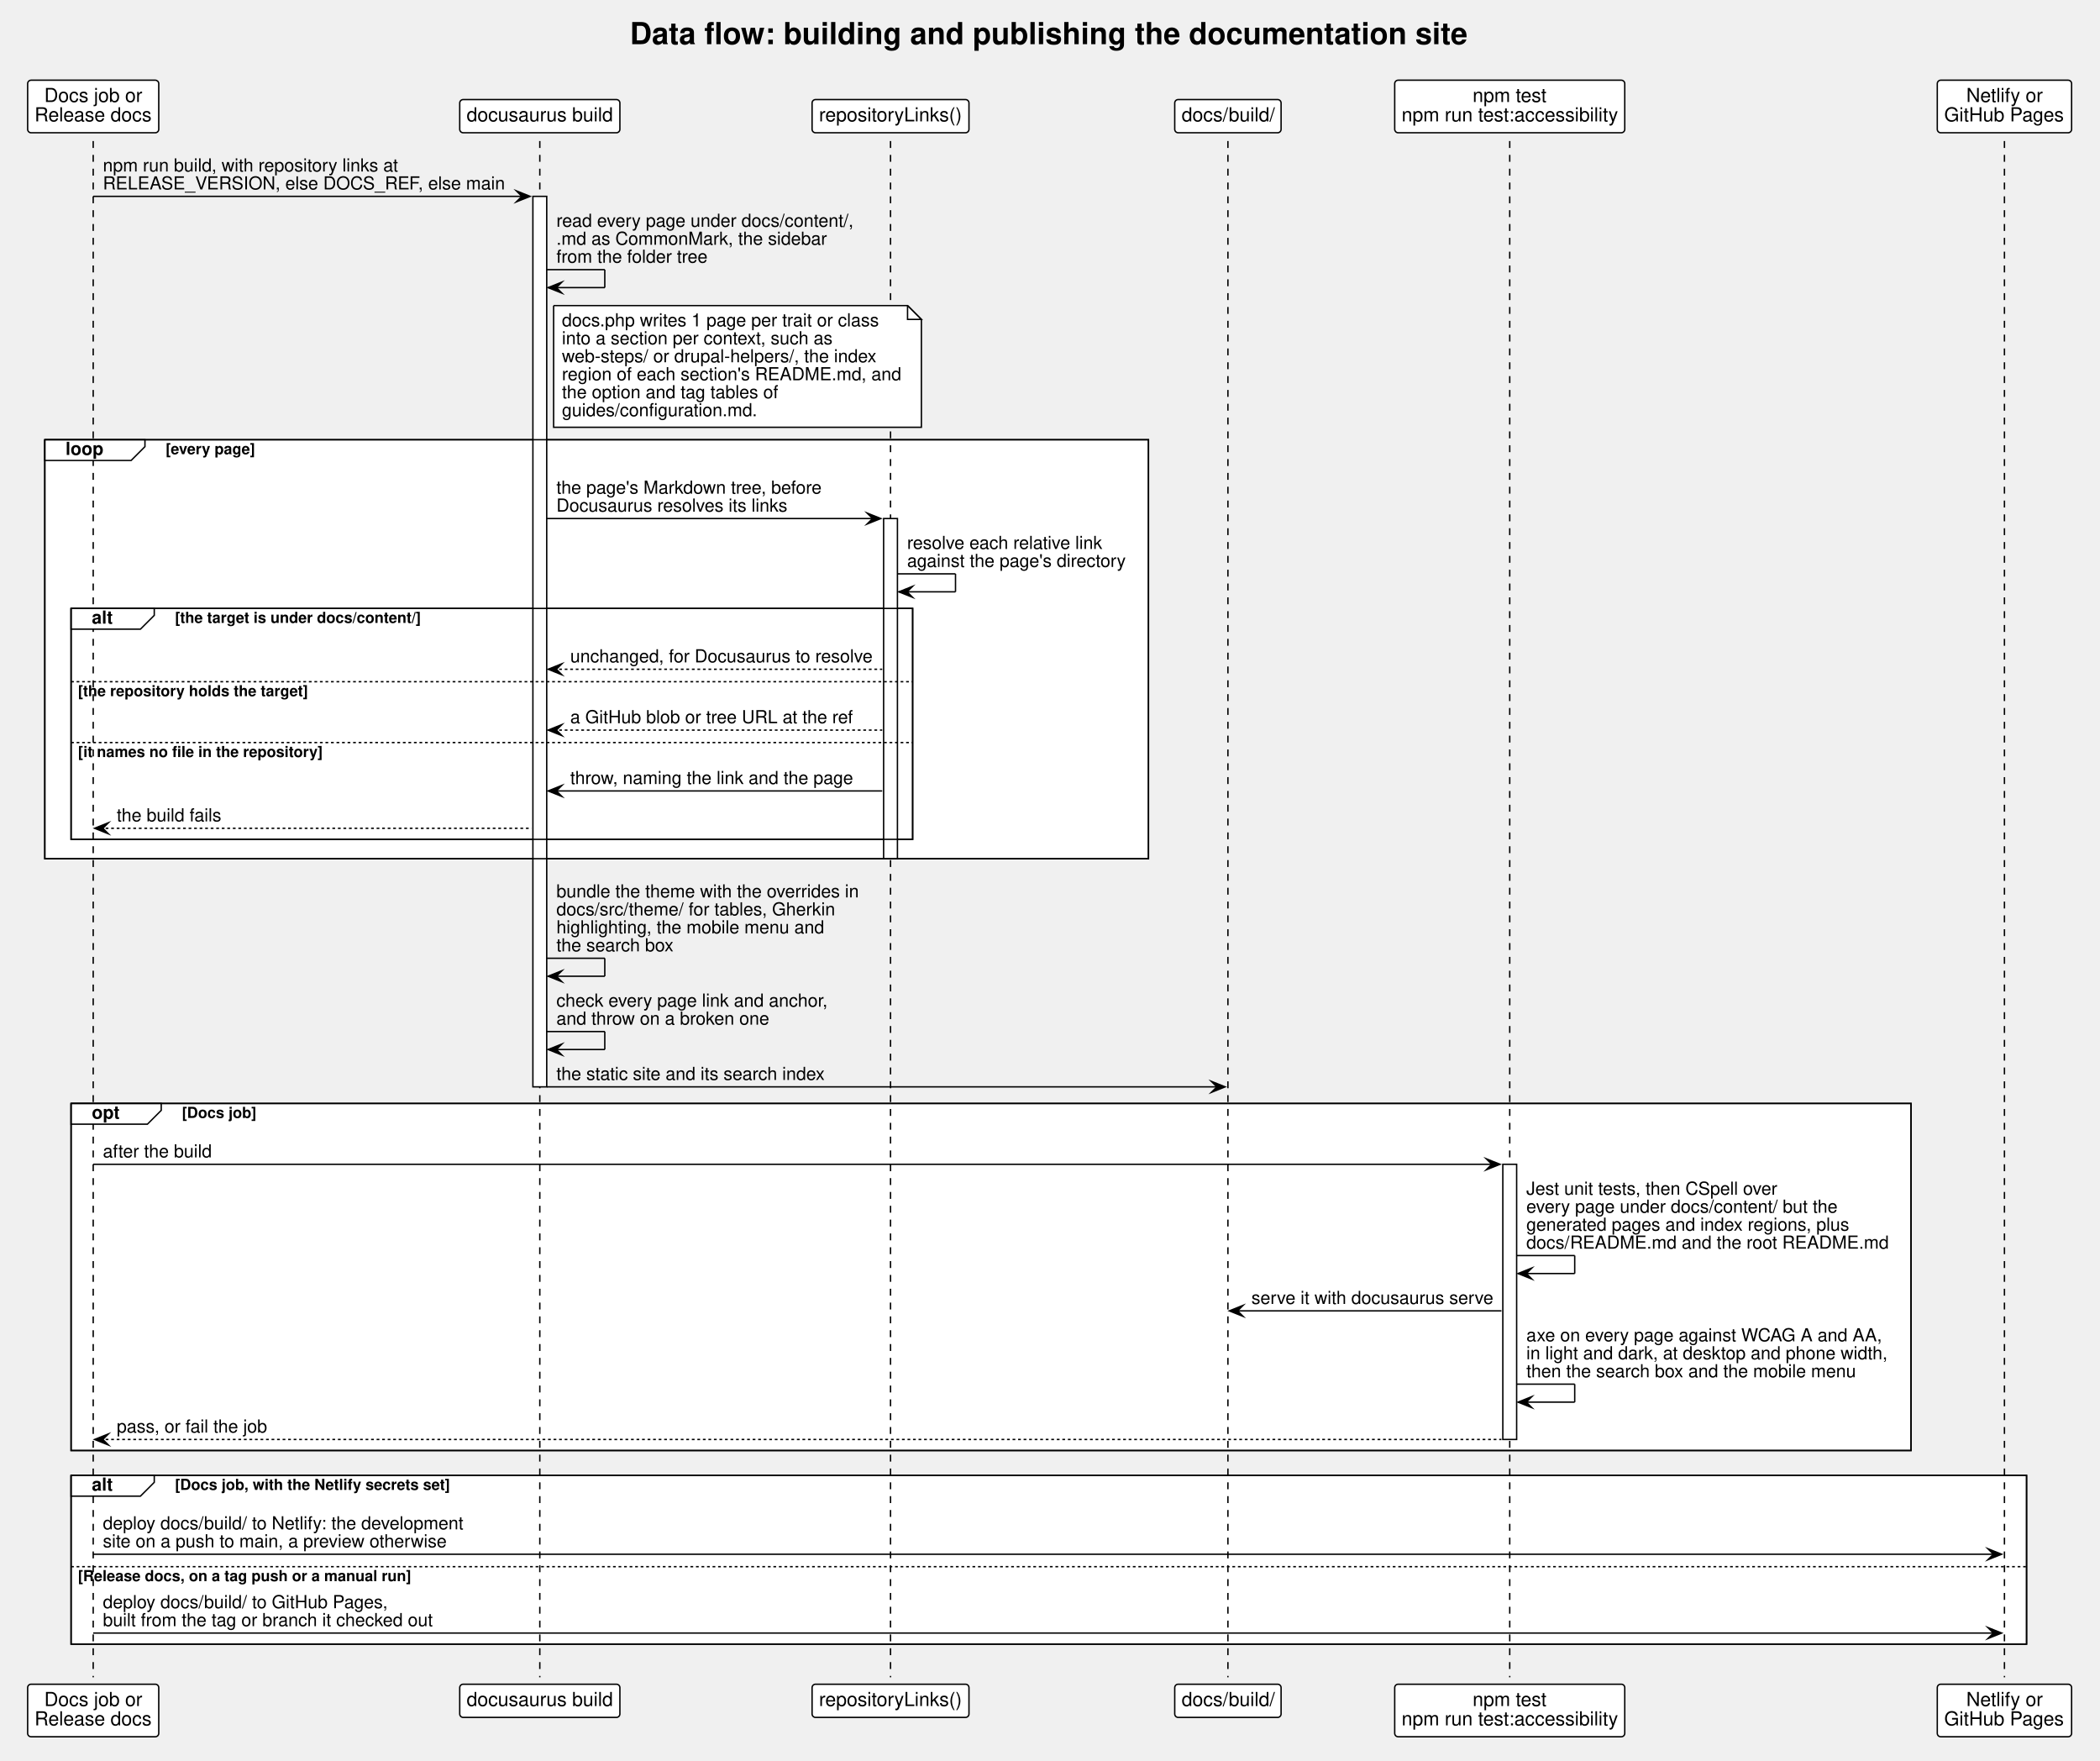
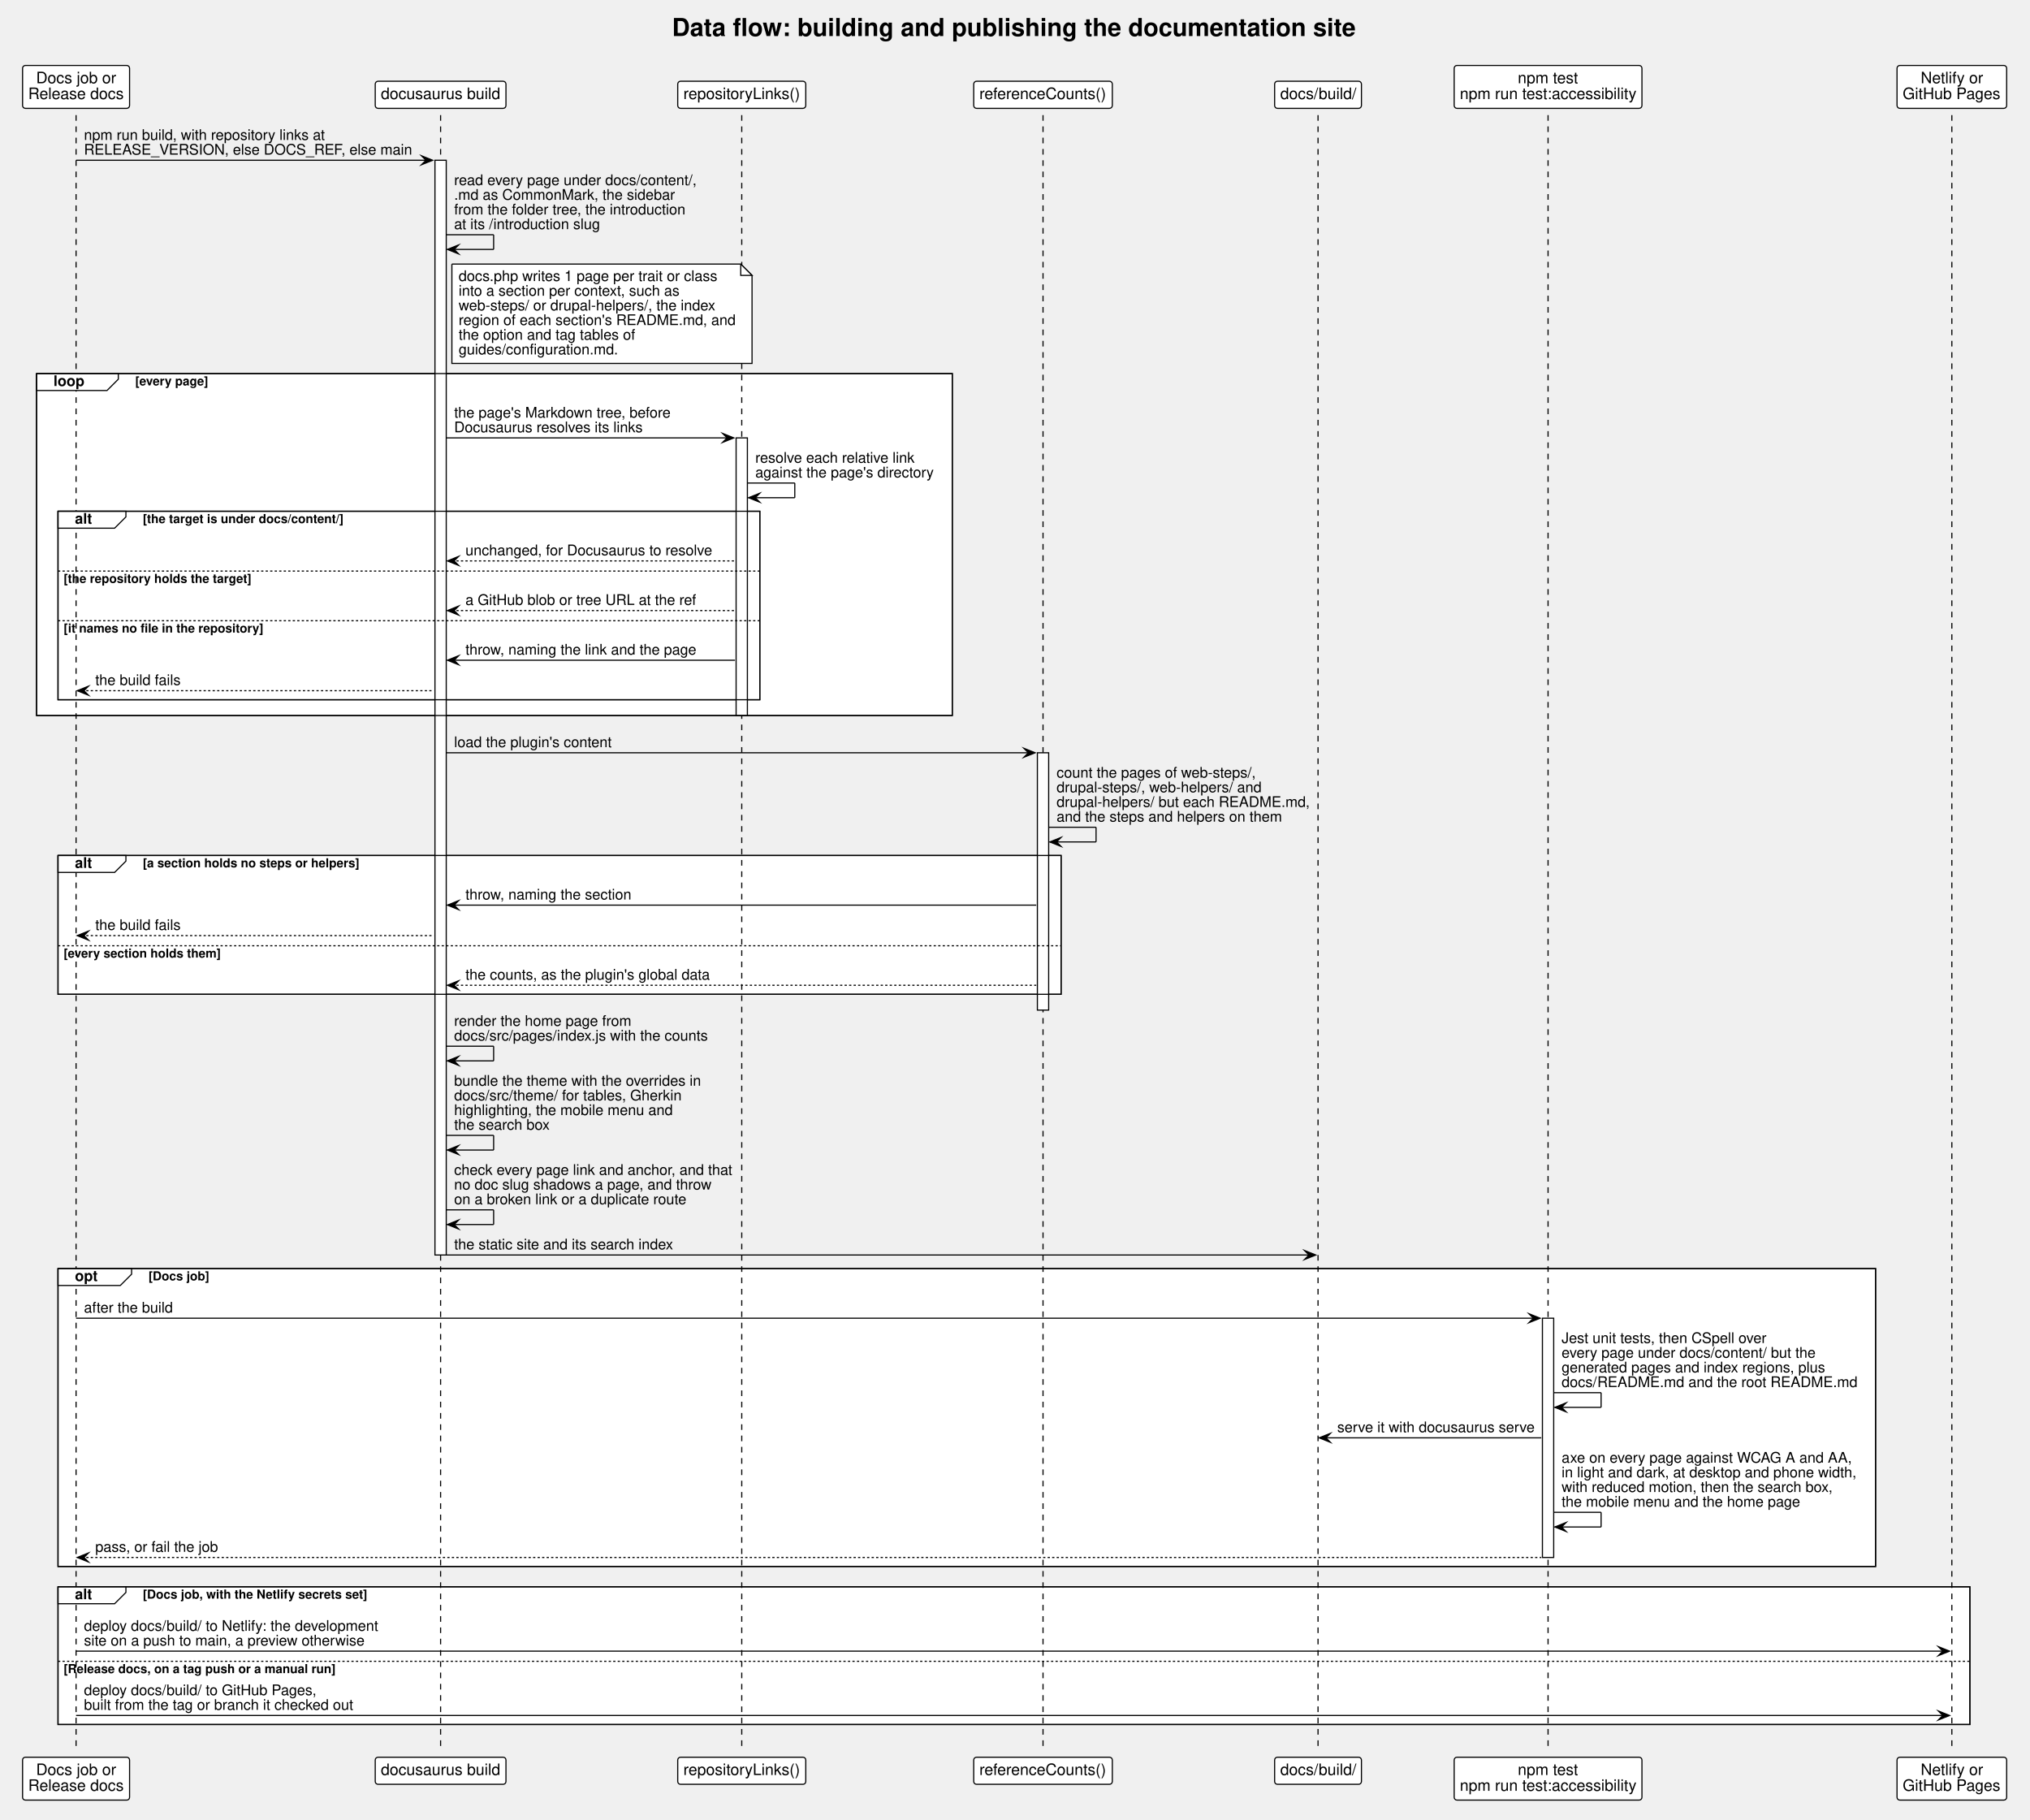
- <svg xmlns="http://www.w3.org/2000/svg" version="1.1" data-diagram-type="SEQUENCE" style="width:1519px;height:1273px;background:#FFFFFF;" width="1519px" height="1273px" viewBox="0 0 1519 1273" zoomAndPan="magnify" preserveAspectRatio="none" contentStyleType="text/css">
+ <svg xmlns="http://www.w3.org/2000/svg" version="1.1" data-diagram-type="SEQUENCE" style="width:1799px;height:1612px;background:#FFFFFF;" width="1799px" height="1612px" viewBox="0 0 1799 1612" zoomAndPan="magnify" preserveAspectRatio="none" contentStyleType="text/css">
  <defs />
  <g font-family="sans-serif" lengthAdjust="spacing">
    <g class="title" data-source-line="13">
-       <text x="455.629" y="31.94" fill="#000" font-size="22" textLength="606.203" font-weight="700" font-family="Helvetica">Data flow: building and publishing the documentation site</text>
-     </g>
-     <rect x="32.414" y="318" width="798.312" height="303" fill="#FFF" style="stroke:#FFF;stroke-width:1;" />
-     <rect x="32.414" y="318" width="798.312" height="303" fill="none" style="stroke:#000;stroke-width:1;" />
-     <rect x="51.414" y="440" width="608.735" height="167" fill="#FFF" style="stroke:#FFF;stroke-width:1;" />
-     <rect x="51.414" y="440" width="608.735" height="167" fill="none" style="stroke:#000;stroke-width:1;" />
-     <rect x="51.414" y="798" width="1330.89" height="251" fill="#FFF" style="stroke:#FFF;stroke-width:1;" />
-     <rect x="51.414" y="798" width="1330.89" height="251" fill="none" style="stroke:#000;stroke-width:1;" />
-     <rect x="51.414" y="1067" width="1414.469" height="122" fill="#FFF" style="stroke:#FFF;stroke-width:1;" />
-     <rect x="51.414" y="1067" width="1414.469" height="122" fill="none" style="stroke:#000;stroke-width:1;" />
-     <g>
-       <rect x="63.914" y="102" width="8" height="1111" fill="#000" fill-opacity="0" />
-       <line x1="67.414" y1="102" x2="67.414" y2="1213" style="stroke:#000;stroke-width:1;stroke-dasharray:5,5;" />
-     </g>
-     <g>
-       <rect x="386.962" y="102" width="8" height="1111" fill="#000" fill-opacity="0" />
-       <line x1="390.462" y1="102" x2="390.462" y2="1213" style="stroke:#000;stroke-width:1;stroke-dasharray:5,5;" />
-     </g>
-     <g>
-       <rect x="385.462" y="142" width="10" height="644" fill="#FFF" style="stroke:#000;stroke-width:1;" />
-     </g>
-     <g>
-       <rect x="640.648" y="102" width="8" height="1111" fill="#000" fill-opacity="0" />
-       <line x1="644.148" y1="102" x2="644.148" y2="1213" style="stroke:#000;stroke-width:1;stroke-dasharray:5,5;" />
-     </g>
-     <g>
-       <rect x="639.148" y="375" width="10" height="246" fill="#FFF" style="stroke:#000;stroke-width:1;" />
-     </g>
-     <g>
-       <rect x="884.691" y="102" width="8" height="1111" fill="#000" fill-opacity="0" />
-       <line x1="888.191" y1="102" x2="888.191" y2="1213" style="stroke:#000;stroke-width:1;stroke-dasharray:5,5;" />
-     </g>
-     <g>
-       <rect x="1088.543" y="102" width="8" height="1111" fill="#000" fill-opacity="0" />
-       <line x1="1092.043" y1="102" x2="1092.043" y2="1213" style="stroke:#000;stroke-width:1;stroke-dasharray:5,5;" />
-     </g>
-     <g>
-       <rect x="1087.043" y="842" width="10" height="199" fill="#FFF" style="stroke:#000;stroke-width:1;" />
-     </g>
-     <g>
-       <rect x="1446.382" y="102" width="8" height="1111" fill="#000" fill-opacity="0" />
-       <line x1="1449.882" y1="102" x2="1449.882" y2="1213" style="stroke:#000;stroke-width:1;stroke-dasharray:5,5;" />
+       <text x="595.558" y="31.94" fill="#000" font-size="22" textLength="606.203" font-weight="700" font-family="Helvetica">Data flow: building and publishing the documentation site</text>
+     </g>
+     <rect x="32.414" y="331" width="811.508" height="303" fill="#FFF" style="stroke:#FFF;stroke-width:1;" />
+     <rect x="32.414" y="331" width="811.508" height="303" fill="none" style="stroke:#000;stroke-width:1;" />
+     <rect x="51.414" y="453" width="621.931" height="167" fill="#FFF" style="stroke:#FFF;stroke-width:1;" />
+     <rect x="51.414" y="453" width="621.931" height="167" fill="none" style="stroke:#000;stroke-width:1;" />
+     <rect x="51.414" y="758" width="888.922" height="123" fill="#FFF" style="stroke:#FFF;stroke-width:1;" />
+     <rect x="51.414" y="758" width="888.922" height="123" fill="none" style="stroke:#000;stroke-width:1;" />
+     <rect x="51.414" y="1124" width="1610.748" height="264" fill="#FFF" style="stroke:#FFF;stroke-width:1;" />
+     <rect x="51.414" y="1124" width="1610.748" height="264" fill="none" style="stroke:#000;stroke-width:1;" />
+     <rect x="51.414" y="1406" width="1694.327" height="122" fill="#FFF" style="stroke:#FFF;stroke-width:1;" />
+     <rect x="51.414" y="1406" width="1694.327" height="122" fill="none" style="stroke:#000;stroke-width:1;" />
+     <g>
+       <rect x="63.914" y="102" width="8" height="1450" fill="#000" fill-opacity="0" />
+       <line x1="67.414" y1="102" x2="67.414" y2="1552" style="stroke:#000;stroke-width:1;stroke-dasharray:5,5;" />
+     </g>
+     <g>
+       <rect x="386.962" y="102" width="8" height="1450" fill="#000" fill-opacity="0" />
+       <line x1="390.462" y1="102" x2="390.462" y2="1552" style="stroke:#000;stroke-width:1;stroke-dasharray:5,5;" />
+     </g>
+     <g>
+       <rect x="385.462" y="142" width="10" height="970" fill="#FFF" style="stroke:#000;stroke-width:1;" />
+     </g>
+     <g>
+       <rect x="653.845" y="102" width="8" height="1450" fill="#000" fill-opacity="0" />
+       <line x1="657.345" y1="102" x2="657.345" y2="1552" style="stroke:#000;stroke-width:1;stroke-dasharray:5,5;" />
+     </g>
+     <g>
+       <rect x="652.345" y="388" width="10" height="246" fill="#FFF" style="stroke:#000;stroke-width:1;" />
+     </g>
+     <g>
+       <rect x="920.835" y="102" width="8" height="1450" fill="#000" fill-opacity="0" />
+       <line x1="924.335" y1="102" x2="924.335" y2="1552" style="stroke:#000;stroke-width:1;stroke-dasharray:5,5;" />
+     </g>
+     <g>
+       <rect x="919.335" y="667" width="10" height="228" fill="#FFF" style="stroke:#000;stroke-width:1;" />
+     </g>
+     <g>
+       <rect x="1164.549" y="102" width="8" height="1450" fill="#000" fill-opacity="0" />
+       <line x1="1168.049" y1="102" x2="1168.049" y2="1552" style="stroke:#000;stroke-width:1;stroke-dasharray:5,5;" />
+     </g>
+     <g>
+       <rect x="1368.401" y="102" width="8" height="1450" fill="#000" fill-opacity="0" />
+       <line x1="1371.901" y1="102" x2="1371.901" y2="1552" style="stroke:#000;stroke-width:1;stroke-dasharray:5,5;" />
+     </g>
+     <g>
+       <rect x="1366.901" y="1168" width="10" height="212" fill="#FFF" style="stroke:#000;stroke-width:1;" />
+     </g>
+     <g>
+       <rect x="1726.24" y="102" width="8" height="1450" fill="#000" fill-opacity="0" />
+       <line x1="1729.74" y1="102" x2="1729.74" y2="1552" style="stroke:#000;stroke-width:1;stroke-dasharray:5,5;" />
    </g>
    <rect x="20" y="58" width="94.827" height="38" fill="#FFF" style="stroke:#000;stroke-width:1;" rx="2.5" ry="2.5" />
    <text x="32.01" y="73.78" fill="#000" font-size="14" textLength="70.807" font-family="Helvetica">Docs job or</text>
    <text x="25" y="87.78" fill="#000" font-size="14" textLength="84.827" font-family="Helvetica">Release docs</text>
    <rect x="332.539" y="72" width="115.848" height="24" fill="#FFF" style="stroke:#000;stroke-width:1;" rx="2.5" ry="2.5" />
    <text x="337.539" y="87.78" fill="#000" font-size="14" textLength="105.848" font-family="Helvetica">docusaurus build</text>
-     <rect x="587.411" y="72" width="113.476" height="24" fill="#FFF" style="stroke:#000;stroke-width:1;" rx="2.5" ry="2.5" />
-     <text x="592.411" y="87.78" fill="#000" font-size="14" textLength="103.476" font-family="Helvetica">repositoryLinks()</text>
-     <rect x="849.726" y="72" width="76.931" height="24" fill="#FFF" style="stroke:#000;stroke-width:1;" rx="2.5" ry="2.5" />
-     <text x="854.726" y="87.78" fill="#000" font-size="14" textLength="66.931" font-family="Helvetica">docs/build/</text>
-     <rect x="1008.847" y="58" width="166.393" height="38" fill="#FFF" style="stroke:#000;stroke-width:1;" rx="2.5" ry="2.5" />
-     <text x="1065.199" y="73.78" fill="#000" font-size="14" textLength="53.689" font-family="Helvetica">npm test</text>
-     <text x="1013.847" y="87.78" fill="#000" font-size="14" textLength="156.393" font-family="Helvetica">npm run test:accessibility</text>
-     <rect x="1401.303" y="58" width="97.158" height="38" fill="#FFF" style="stroke:#000;stroke-width:1;" rx="2.5" ry="2.5" />
-     <text x="1422.265" y="73.78" fill="#000" font-size="14" textLength="55.234" font-family="Helvetica">Netlify or</text>
-     <text x="1406.303" y="87.78" fill="#000" font-size="14" textLength="87.158" font-family="Helvetica">GitHub Pages</text>
-     <rect x="20" y="1218" width="94.827" height="38" fill="#FFF" style="stroke:#000;stroke-width:1;" rx="2.5" ry="2.5" />
-     <text x="32.01" y="1233.78" fill="#000" font-size="14" textLength="70.807" font-family="Helvetica">Docs job or</text>
-     <text x="25" y="1247.78" fill="#000" font-size="14" textLength="84.827" font-family="Helvetica">Release docs</text>
-     <rect x="332.539" y="1218" width="115.848" height="24" fill="#FFF" style="stroke:#000;stroke-width:1;" rx="2.5" ry="2.5" />
-     <text x="337.539" y="1233.78" fill="#000" font-size="14" textLength="105.848" font-family="Helvetica">docusaurus build</text>
-     <rect x="587.411" y="1218" width="113.476" height="24" fill="#FFF" style="stroke:#000;stroke-width:1;" rx="2.5" ry="2.5" />
-     <text x="592.411" y="1233.78" fill="#000" font-size="14" textLength="103.476" font-family="Helvetica">repositoryLinks()</text>
-     <rect x="849.726" y="1218" width="76.931" height="24" fill="#FFF" style="stroke:#000;stroke-width:1;" rx="2.5" ry="2.5" />
-     <text x="854.726" y="1233.78" fill="#000" font-size="14" textLength="66.931" font-family="Helvetica">docs/build/</text>
-     <rect x="1008.847" y="1218" width="166.393" height="38" fill="#FFF" style="stroke:#000;stroke-width:1;" rx="2.5" ry="2.5" />
-     <text x="1065.199" y="1233.78" fill="#000" font-size="14" textLength="53.689" font-family="Helvetica">npm test</text>
-     <text x="1013.847" y="1247.78" fill="#000" font-size="14" textLength="156.393" font-family="Helvetica">npm run test:accessibility</text>
-     <rect x="1401.303" y="1218" width="97.158" height="38" fill="#FFF" style="stroke:#000;stroke-width:1;" rx="2.5" ry="2.5" />
-     <text x="1422.265" y="1233.78" fill="#000" font-size="14" textLength="55.234" font-family="Helvetica">Netlify or</text>
-     <text x="1406.303" y="1247.78" fill="#000" font-size="14" textLength="87.158" font-family="Helvetica">GitHub Pages</text>
+     <rect x="600.607" y="72" width="113.476" height="24" fill="#FFF" style="stroke:#000;stroke-width:1;" rx="2.5" ry="2.5" />
+     <text x="605.607" y="87.78" fill="#000" font-size="14" textLength="103.476" font-family="Helvetica">repositoryLinks()</text>
+     <rect x="862.922" y="72" width="122.827" height="24" fill="#FFF" style="stroke:#000;stroke-width:1;" rx="2.5" ry="2.5" />
+     <text x="867.922" y="87.78" fill="#000" font-size="14" textLength="112.827" font-family="Helvetica">referenceCounts()</text>
+     <rect x="1129.583" y="72" width="76.931" height="24" fill="#FFF" style="stroke:#000;stroke-width:1;" rx="2.5" ry="2.5" />
+     <text x="1134.583" y="87.78" fill="#000" font-size="14" textLength="66.931" font-family="Helvetica">docs/build/</text>
+     <rect x="1288.705" y="58" width="166.393" height="38" fill="#FFF" style="stroke:#000;stroke-width:1;" rx="2.5" ry="2.5" />
+     <text x="1345.057" y="73.78" fill="#000" font-size="14" textLength="53.689" font-family="Helvetica">npm test</text>
+     <text x="1293.705" y="87.78" fill="#000" font-size="14" textLength="156.393" font-family="Helvetica">npm run test:accessibility</text>
+     <rect x="1681.161" y="58" width="97.158" height="38" fill="#FFF" style="stroke:#000;stroke-width:1;" rx="2.5" ry="2.5" />
+     <text x="1702.123" y="73.78" fill="#000" font-size="14" textLength="55.234" font-family="Helvetica">Netlify or</text>
+     <text x="1686.161" y="87.78" fill="#000" font-size="14" textLength="87.158" font-family="Helvetica">GitHub Pages</text>
+     <rect x="20" y="1557" width="94.827" height="38" fill="#FFF" style="stroke:#000;stroke-width:1;" rx="2.5" ry="2.5" />
+     <text x="32.01" y="1572.78" fill="#000" font-size="14" textLength="70.807" font-family="Helvetica">Docs job or</text>
+     <text x="25" y="1586.78" fill="#000" font-size="14" textLength="84.827" font-family="Helvetica">Release docs</text>
+     <rect x="332.539" y="1557" width="115.848" height="24" fill="#FFF" style="stroke:#000;stroke-width:1;" rx="2.5" ry="2.5" />
+     <text x="337.539" y="1572.78" fill="#000" font-size="14" textLength="105.848" font-family="Helvetica">docusaurus build</text>
+     <rect x="600.607" y="1557" width="113.476" height="24" fill="#FFF" style="stroke:#000;stroke-width:1;" rx="2.5" ry="2.5" />
+     <text x="605.607" y="1572.78" fill="#000" font-size="14" textLength="103.476" font-family="Helvetica">repositoryLinks()</text>
+     <rect x="862.922" y="1557" width="122.827" height="24" fill="#FFF" style="stroke:#000;stroke-width:1;" rx="2.5" ry="2.5" />
+     <text x="867.922" y="1572.78" fill="#000" font-size="14" textLength="112.827" font-family="Helvetica">referenceCounts()</text>
+     <rect x="1129.583" y="1557" width="76.931" height="24" fill="#FFF" style="stroke:#000;stroke-width:1;" rx="2.5" ry="2.5" />
+     <text x="1134.583" y="1572.78" fill="#000" font-size="14" textLength="66.931" font-family="Helvetica">docs/build/</text>
+     <rect x="1288.705" y="1557" width="166.393" height="38" fill="#FFF" style="stroke:#000;stroke-width:1;" rx="2.5" ry="2.5" />
+     <text x="1345.057" y="1572.78" fill="#000" font-size="14" textLength="53.689" font-family="Helvetica">npm test</text>
+     <text x="1293.705" y="1586.78" fill="#000" font-size="14" textLength="156.393" font-family="Helvetica">npm run test:accessibility</text>
+     <rect x="1681.161" y="1557" width="97.158" height="38" fill="#FFF" style="stroke:#000;stroke-width:1;" rx="2.5" ry="2.5" />
+     <text x="1702.123" y="1572.78" fill="#000" font-size="14" textLength="55.234" font-family="Helvetica">Netlify or</text>
+     <text x="1686.161" y="1586.78" fill="#000" font-size="14" textLength="87.158" font-family="Helvetica">GitHub Pages</text>
    <polygon points="373.462,138,383.462,142,373.462,146,377.462,142" fill="#000" style="stroke:#000;stroke-width:1;stroke-linejoin:miter;stroke-miterlimit:10;" />
    <line x1="67.414" y1="142" x2="379.462" y2="142" style="stroke:#000;stroke-width:1;" />
    <text x="74.414" y="124.01" fill="#000" font-size="13" textLength="213.872" font-family="Helvetica">npm run build, with repository links at</text>
    <text x="74.414" y="137.01" fill="#000" font-size="13" textLength="294.049" font-family="Helvetica">RELEASE_VERSION, else DOCS_REF, else main</text>
-     <line x1="395.462" y1="195" x2="437.462" y2="195" style="stroke:#000;stroke-width:1;" />
-     <line x1="437.462" y1="195" x2="437.462" y2="208" style="stroke:#000;stroke-width:1;" />
-     <line x1="396.462" y1="208" x2="437.462" y2="208" style="stroke:#000;stroke-width:1;" />
-     <polygon points="406.462,204,396.462,208,406.462,212,402.462,208" fill="#000" style="stroke:#000;stroke-width:1;stroke-linejoin:miter;stroke-miterlimit:10;" />
+     <line x1="395.462" y1="208" x2="437.462" y2="208" style="stroke:#000;stroke-width:1;" />
+     <line x1="437.462" y1="208" x2="437.462" y2="221" style="stroke:#000;stroke-width:1;" />
+     <line x1="396.462" y1="221" x2="437.462" y2="221" style="stroke:#000;stroke-width:1;" />
+     <polygon points="406.462,217,396.462,221,406.462,225,402.462,221" fill="#000" style="stroke:#000;stroke-width:1;stroke-linejoin:miter;stroke-miterlimit:10;" />
    <text x="402.462" y="164.01" fill="#000" font-size="13" textLength="215.363" font-family="Helvetica">read every page under docs/content/,</text>
    <text x="402.462" y="177.01" fill="#000" font-size="13" textLength="195.793" font-family="Helvetica">.md as CommonMark, the sidebar</text>
-     <text x="402.462" y="190.01" fill="#000" font-size="13" textLength="109.827" font-family="Helvetica">from the folder tree</text>
-     <path d="M400.462,221 L400.462,309 L666.462,309 L666.462,231 L656.462,221 L400.462,221" style="stroke:#000;stroke-width:1;" fill="#FFF" />
-     <path d="M656.462,221 L656.462,231 L666.462,231 L656.462,221" style="stroke:#000;stroke-width:1;" fill="#FFF" />
-     <text x="406.462" y="236.01" fill="#000" font-size="13" textLength="229.779" font-family="Helvetica">docs.php writes 1 page per trait or class</text>
-     <text x="406.462" y="249.01" fill="#000" font-size="13" textLength="196.555" font-family="Helvetica">into a section per context, such as</text>
-     <text x="406.462" y="262.01" fill="#000" font-size="13" textLength="228.344" font-family="Helvetica">web-steps/ or drupal-helpers/, the index</text>
-     <text x="406.462" y="275.01" fill="#000" font-size="13" textLength="245.991" font-family="Helvetica">region of each section's README.md, and</text>
-     <text x="406.462" y="288.01" fill="#000" font-size="13" textLength="156.844" font-family="Helvetica">the option and tag tables of</text>
-     <text x="406.462" y="301.01" fill="#000" font-size="13" textLength="141.642" font-family="Helvetica">guides/configuration.md.</text>
-     <path d="M32.414,318 L104.848,318 L104.848,323 L94.848,333 L32.414,333 L32.414,318" style="stroke:#000;stroke-width:1;" fill="#FFF" />
-     <rect x="32.414" y="318" width="798.312" height="303" fill="none" style="stroke:#000;stroke-width:1;" />
-     <text x="47.414" y="329.01" fill="#000" font-size="13" textLength="27.435" font-weight="700" font-family="Helvetica">loop</text>
-     <text x="119.848" y="328.47" fill="#000" font-size="11" textLength="64.808" font-weight="700" font-family="Helvetica">[every page]</text>
-     <polygon points="627.148,371,637.148,375,627.148,379,631.148,375" fill="#000" style="stroke:#000;stroke-width:1;stroke-linejoin:miter;stroke-miterlimit:10;" />
-     <line x1="395.462" y1="375" x2="633.148" y2="375" style="stroke:#000;stroke-width:1;" />
-     <text x="402.462" y="357.01" fill="#000" font-size="13" textLength="193.261" font-family="Helvetica">the page's Markdown tree, before</text>
-     <text x="402.462" y="370.01" fill="#000" font-size="13" textLength="167.616" font-family="Helvetica">Docusaurus resolves its links</text>
-     <line x1="649.148" y1="415" x2="691.148" y2="415" style="stroke:#000;stroke-width:1;" />
-     <line x1="691.148" y1="415" x2="691.148" y2="428" style="stroke:#000;stroke-width:1;" />
-     <line x1="650.148" y1="428" x2="691.148" y2="428" style="stroke:#000;stroke-width:1;" />
-     <polygon points="660.148,424,650.148,428,660.148,432,656.148,428" fill="#000" style="stroke:#000;stroke-width:1;stroke-linejoin:miter;stroke-miterlimit:10;" />
-     <text x="656.148" y="397.01" fill="#000" font-size="13" textLength="142.346" font-family="Helvetica">resolve each relative link</text>
-     <text x="656.148" y="410.01" fill="#000" font-size="13" textLength="158.577" font-family="Helvetica">against the page's directory</text>
-     <path d="M51.414,440 L111.584,440 L111.584,445 L101.584,455 L51.414,455 L51.414,440" style="stroke:#000;stroke-width:1;" fill="#FFF" />
-     <rect x="51.414" y="440" width="608.735" height="167" fill="none" style="stroke:#000;stroke-width:1;" />
-     <text x="66.414" y="451.01" fill="#000" font-size="13" textLength="15.171" font-weight="700" font-family="Helvetica">alt</text>
-     <text x="126.584" y="450.47" fill="#000" font-size="11" textLength="177.848" font-weight="700" font-family="Helvetica">[the target is under docs/content/]</text>
-     <polygon points="406.462,480,396.462,484,406.462,488,402.462,484" fill="#000" style="stroke:#000;stroke-width:1;stroke-linejoin:miter;stroke-miterlimit:10;" />
-     <line x1="400.462" y1="484" x2="638.148" y2="484" style="stroke:#000;stroke-width:1;stroke-dasharray:2,2;" />
-     <text x="412.462" y="479.01" fill="#000" font-size="13" textLength="219.686" font-family="Helvetica">unchanged, for Docusaurus to resolve</text>
-     <line x1="51.414" y1="493" x2="660.148" y2="493" style="stroke:#000;stroke-width:1;stroke-dasharray:2,2;" />
-     <text x="56.414" y="503.47" fill="#000" font-size="11" textLength="166.235" font-weight="700" font-family="Helvetica">[the repository holds the target]</text>
-     <polygon points="406.462,524,396.462,528,406.462,532,402.462,528" fill="#000" style="stroke:#000;stroke-width:1;stroke-linejoin:miter;stroke-miterlimit:10;" />
-     <line x1="400.462" y1="528" x2="638.148" y2="528" style="stroke:#000;stroke-width:1;stroke-dasharray:2,2;" />
-     <text x="412.462" y="523.01" fill="#000" font-size="13" textLength="205.213" font-family="Helvetica">a GitHub blob or tree URL at the ref</text>
-     <line x1="51.414" y1="537" x2="660.148" y2="537" style="stroke:#000;stroke-width:1;stroke-dasharray:2,2;" />
-     <text x="56.414" y="547.47" fill="#000" font-size="11" textLength="176.634" font-weight="700" font-family="Helvetica">[it names no file in the repository]</text>
-     <polygon points="406.462,568,396.462,572,406.462,576,402.462,572" fill="#000" style="stroke:#000;stroke-width:1;stroke-linejoin:miter;stroke-miterlimit:10;" />
-     <line x1="400.462" y1="572" x2="638.148" y2="572" style="stroke:#000;stroke-width:1;" />
-     <text x="412.462" y="567.01" fill="#000" font-size="13" textLength="205.969" font-family="Helvetica">throw, naming the link and the page</text>
-     <polygon points="78.414,595,68.414,599,78.414,603,74.414,599" fill="#000" style="stroke:#000;stroke-width:1;stroke-linejoin:miter;stroke-miterlimit:10;" />
-     <line x1="72.414" y1="599" x2="384.462" y2="599" style="stroke:#000;stroke-width:1;stroke-dasharray:2,2;" />
-     <text x="84.414" y="594.01" fill="#000" font-size="13" textLength="75.88" font-family="Helvetica">the build fails</text>
-     <line x1="395.462" y1="693" x2="437.462" y2="693" style="stroke:#000;stroke-width:1;" />
-     <line x1="437.462" y1="693" x2="437.462" y2="706" style="stroke:#000;stroke-width:1;" />
-     <line x1="396.462" y1="706" x2="437.462" y2="706" style="stroke:#000;stroke-width:1;" />
-     <polygon points="406.462,702,396.462,706,406.462,710,402.462,706" fill="#000" style="stroke:#000;stroke-width:1;stroke-linejoin:miter;stroke-miterlimit:10;" />
-     <text x="402.462" y="649.01" fill="#000" font-size="13" textLength="219.686" font-family="Helvetica">bundle the theme with the overrides in</text>
-     <text x="402.462" y="662.01" fill="#000" font-size="13" textLength="201.583" font-family="Helvetica">docs/src/theme/ for tables, Gherkin</text>
-     <text x="402.462" y="675.01" fill="#000" font-size="13" textLength="194.41" font-family="Helvetica">highlighting, the mobile menu and</text>
-     <text x="402.462" y="688.01" fill="#000" font-size="13" textLength="85.274" font-family="Helvetica">the search box</text>
-     <line x1="395.462" y1="746" x2="437.462" y2="746" style="stroke:#000;stroke-width:1;" />
-     <line x1="437.462" y1="746" x2="437.462" y2="759" style="stroke:#000;stroke-width:1;" />
-     <line x1="396.462" y1="759" x2="437.462" y2="759" style="stroke:#000;stroke-width:1;" />
-     <polygon points="406.462,755,396.462,759,406.462,763,402.462,759" fill="#000" style="stroke:#000;stroke-width:1;stroke-linejoin:miter;stroke-miterlimit:10;" />
-     <text x="402.462" y="728.01" fill="#000" font-size="13" textLength="197.285" font-family="Helvetica">check every page link and anchor,</text>
-     <text x="402.462" y="741.01" fill="#000" font-size="13" textLength="154.667" font-family="Helvetica">and throw on a broken one</text>
-     <polygon points="876.191,782,886.191,786,876.191,790,880.191,786" fill="#000" style="stroke:#000;stroke-width:1;stroke-linejoin:miter;stroke-miterlimit:10;" />
-     <line x1="395.462" y1="786" x2="882.191" y2="786" style="stroke:#000;stroke-width:1;" />
-     <text x="402.462" y="781.01" fill="#000" font-size="13" textLength="195.102" font-family="Helvetica">the static site and its search index</text>
-     <path d="M51.414,798 L116.625,798 L116.625,803 L106.625,813 L51.414,813 L51.414,798" style="stroke:#000;stroke-width:1;" fill="#FFF" />
-     <rect x="51.414" y="798" width="1330.89" height="251" fill="none" style="stroke:#000;stroke-width:1;" />
-     <text x="66.414" y="809.01" fill="#000" font-size="13" textLength="20.211" font-weight="700" font-family="Helvetica">opt</text>
-     <text x="131.625" y="808.47" fill="#000" font-size="11" textLength="53.775" font-weight="700" font-family="Helvetica">[Docs job]</text>
-     <polygon points="1075.043,838,1085.043,842,1075.043,846,1079.043,842" fill="#000" style="stroke:#000;stroke-width:1;stroke-linejoin:miter;stroke-miterlimit:10;" />
-     <line x1="67.414" y1="842" x2="1081.043" y2="842" style="stroke:#000;stroke-width:1;" />
-     <text x="74.414" y="837.01" fill="#000" font-size="13" textLength="78.774" font-family="Helvetica">after the build</text>
-     <line x1="1097.043" y1="908" x2="1139.043" y2="908" style="stroke:#000;stroke-width:1;" />
-     <line x1="1139.043" y1="908" x2="1139.043" y2="921" style="stroke:#000;stroke-width:1;" />
-     <line x1="1098.043" y1="921" x2="1139.043" y2="921" style="stroke:#000;stroke-width:1;" />
-     <polygon points="1108.043,917,1098.043,921,1108.043,925,1104.043,921" fill="#000" style="stroke:#000;stroke-width:1;stroke-linejoin:miter;stroke-miterlimit:10;" />
-     <text x="1104.043" y="864.01" fill="#000" font-size="13" textLength="182.813" font-family="Helvetica">Jest unit tests, then CSpell over</text>
-     <text x="1104.043" y="877.01" fill="#000" font-size="13" textLength="225.488" font-family="Helvetica">every page under docs/content/ but the</text>
-     <text x="1104.043" y="890.01" fill="#000" font-size="13" textLength="234.895" font-family="Helvetica">generated pages and index regions, plus</text>
-     <text x="1104.043" y="903.01" fill="#000" font-size="13" textLength="262.26" font-family="Helvetica">docs/README.md and the root README.md</text>
-     <polygon points="899.191,944,889.191,948,899.191,952,895.191,948" fill="#000" style="stroke:#000;stroke-width:1;stroke-linejoin:miter;stroke-miterlimit:10;" />
-     <line x1="893.191" y1="948" x2="1086.043" y2="948" style="stroke:#000;stroke-width:1;" />
-     <text x="905.191" y="943.01" fill="#000" font-size="13" textLength="174.853" font-family="Helvetica">serve it with docusaurus serve</text>
-     <line x1="1097.043" y1="1001" x2="1139.043" y2="1001" style="stroke:#000;stroke-width:1;" />
-     <line x1="1139.043" y1="1001" x2="1139.043" y2="1014" style="stroke:#000;stroke-width:1;" />
-     <line x1="1098.043" y1="1014" x2="1139.043" y2="1014" style="stroke:#000;stroke-width:1;" />
-     <polygon points="1108.043,1010,1098.043,1014,1108.043,1018,1104.043,1014" fill="#000" style="stroke:#000;stroke-width:1;stroke-linejoin:miter;stroke-miterlimit:10;" />
-     <text x="1104.043" y="970.01" fill="#000" font-size="13" textLength="258.699" font-family="Helvetica">axe on every page against WCAG A and AA,</text>
-     <text x="1104.043" y="983.01" fill="#000" font-size="13" textLength="261.625" font-family="Helvetica">in light and dark, at desktop and phone width,</text>
-     <text x="1104.043" y="996.01" fill="#000" font-size="13" textLength="239.211" font-family="Helvetica">then the search box and the mobile menu</text>
-     <polygon points="78.414,1037,68.414,1041,78.414,1045,74.414,1041" fill="#000" style="stroke:#000;stroke-width:1;stroke-linejoin:miter;stroke-miterlimit:10;" />
-     <line x1="72.414" y1="1041" x2="1086.043" y2="1041" style="stroke:#000;stroke-width:1;stroke-dasharray:2,2;" />
-     <text x="84.414" y="1036.01" fill="#000" font-size="13" textLength="109.116" font-family="Helvetica">pass, or fail the job</text>
-     <path d="M51.414,1067 L111.584,1067 L111.584,1072 L101.584,1082 L51.414,1082 L51.414,1067" style="stroke:#000;stroke-width:1;" fill="#FFF" />
-     <rect x="51.414" y="1067" width="1414.469" height="122" fill="none" style="stroke:#000;stroke-width:1;" />
-     <text x="66.414" y="1078.01" fill="#000" font-size="13" textLength="15.171" font-weight="700" font-family="Helvetica">alt</text>
-     <text x="126.584" y="1077.47" fill="#000" font-size="11" textLength="198.655" font-weight="700" font-family="Helvetica">[Docs job, with the Netlify secrets set]</text>
-     <polygon points="1437.882,1120,1447.882,1124,1437.882,1128,1441.882,1124" fill="#000" style="stroke:#000;stroke-width:1;stroke-linejoin:miter;stroke-miterlimit:10;" />
-     <line x1="67.414" y1="1124" x2="1443.882" y2="1124" style="stroke:#000;stroke-width:1;" />
-     <text x="74.414" y="1106.01" fill="#000" font-size="13" textLength="261.6" font-family="Helvetica">deploy docs/build/ to Netlify: the development</text>
-     <text x="74.414" y="1119.01" fill="#000" font-size="13" textLength="249.298" font-family="Helvetica">site on a push to main, a preview otherwise</text>
-     <line x1="51.414" y1="1133" x2="1465.882" y2="1133" style="stroke:#000;stroke-width:1;stroke-dasharray:2,2;" />
-     <text x="56.414" y="1143.47" fill="#000" font-size="11" textLength="240.829" font-weight="700" font-family="Helvetica">[Release docs, on a tag push or a manual run]</text>
-     <polygon points="1437.882,1177,1447.882,1181,1437.882,1185,1441.882,1181" fill="#000" style="stroke:#000;stroke-width:1;stroke-linejoin:miter;stroke-miterlimit:10;" />
-     <line x1="67.414" y1="1181" x2="1443.882" y2="1181" style="stroke:#000;stroke-width:1;" />
-     <text x="74.414" y="1163.01" fill="#000" font-size="13" textLength="206.68" font-family="Helvetica">deploy docs/build/ to GitHub Pages,</text>
-     <text x="74.414" y="1176.01" fill="#000" font-size="13" textLength="239.186" font-family="Helvetica">built from the tag or branch it checked out</text>
+     <text x="402.462" y="190.01" fill="#000" font-size="13" textLength="205.943" font-family="Helvetica">from the folder tree, the introduction</text>
+     <text x="402.462" y="203.01" fill="#000" font-size="13" textLength="129.346" font-family="Helvetica">at its /introduction slug</text>
+     <path d="M400.462,234 L400.462,322 L666.462,322 L666.462,244 L656.462,234 L400.462,234" style="stroke:#000;stroke-width:1;" fill="#FFF" />
+     <path d="M656.462,234 L656.462,244 L666.462,244 L656.462,234" style="stroke:#000;stroke-width:1;" fill="#FFF" />
+     <text x="406.462" y="249.01" fill="#000" font-size="13" textLength="229.779" font-family="Helvetica">docs.php writes 1 page per trait or class</text>
+     <text x="406.462" y="262.01" fill="#000" font-size="13" textLength="196.555" font-family="Helvetica">into a section per context, such as</text>
+     <text x="406.462" y="275.01" fill="#000" font-size="13" textLength="228.344" font-family="Helvetica">web-steps/ or drupal-helpers/, the index</text>
+     <text x="406.462" y="288.01" fill="#000" font-size="13" textLength="245.991" font-family="Helvetica">region of each section's README.md, and</text>
+     <text x="406.462" y="301.01" fill="#000" font-size="13" textLength="156.844" font-family="Helvetica">the option and tag tables of</text>
+     <text x="406.462" y="314.01" fill="#000" font-size="13" textLength="141.642" font-family="Helvetica">guides/configuration.md.</text>
+     <path d="M32.414,331 L104.848,331 L104.848,336 L94.848,346 L32.414,346 L32.414,331" style="stroke:#000;stroke-width:1;" fill="#FFF" />
+     <rect x="32.414" y="331" width="811.508" height="303" fill="none" style="stroke:#000;stroke-width:1;" />
+     <text x="47.414" y="342.01" fill="#000" font-size="13" textLength="27.435" font-weight="700" font-family="Helvetica">loop</text>
+     <text x="119.848" y="341.47" fill="#000" font-size="11" textLength="64.808" font-weight="700" font-family="Helvetica">[every page]</text>
+     <polygon points="640.345,384,650.345,388,640.345,392,644.345,388" fill="#000" style="stroke:#000;stroke-width:1;stroke-linejoin:miter;stroke-miterlimit:10;" />
+     <line x1="395.462" y1="388" x2="646.345" y2="388" style="stroke:#000;stroke-width:1;" />
+     <text x="402.462" y="370.01" fill="#000" font-size="13" textLength="193.261" font-family="Helvetica">the page's Markdown tree, before</text>
+     <text x="402.462" y="383.01" fill="#000" font-size="13" textLength="167.616" font-family="Helvetica">Docusaurus resolves its links</text>
+     <line x1="662.345" y1="428" x2="704.345" y2="428" style="stroke:#000;stroke-width:1;" />
+     <line x1="704.345" y1="428" x2="704.345" y2="441" style="stroke:#000;stroke-width:1;" />
+     <line x1="663.345" y1="441" x2="704.345" y2="441" style="stroke:#000;stroke-width:1;" />
+     <polygon points="673.345,437,663.345,441,673.345,445,669.345,441" fill="#000" style="stroke:#000;stroke-width:1;stroke-linejoin:miter;stroke-miterlimit:10;" />
+     <text x="669.345" y="410.01" fill="#000" font-size="13" textLength="142.346" font-family="Helvetica">resolve each relative link</text>
+     <text x="669.345" y="423.01" fill="#000" font-size="13" textLength="158.577" font-family="Helvetica">against the page's directory</text>
+     <path d="M51.414,453 L111.584,453 L111.584,458 L101.584,468 L51.414,468 L51.414,453" style="stroke:#000;stroke-width:1;" fill="#FFF" />
+     <rect x="51.414" y="453" width="621.931" height="167" fill="none" style="stroke:#000;stroke-width:1;" />
+     <text x="66.414" y="464.01" fill="#000" font-size="13" textLength="15.171" font-weight="700" font-family="Helvetica">alt</text>
+     <text x="126.584" y="463.47" fill="#000" font-size="11" textLength="177.848" font-weight="700" font-family="Helvetica">[the target is under docs/content/]</text>
+     <polygon points="406.462,493,396.462,497,406.462,501,402.462,497" fill="#000" style="stroke:#000;stroke-width:1;stroke-linejoin:miter;stroke-miterlimit:10;" />
+     <line x1="400.462" y1="497" x2="651.345" y2="497" style="stroke:#000;stroke-width:1;stroke-dasharray:2,2;" />
+     <text x="412.462" y="492.01" fill="#000" font-size="13" textLength="219.686" font-family="Helvetica">unchanged, for Docusaurus to resolve</text>
+     <line x1="51.414" y1="506" x2="673.345" y2="506" style="stroke:#000;stroke-width:1;stroke-dasharray:2,2;" />
+     <text x="56.414" y="516.47" fill="#000" font-size="11" textLength="166.235" font-weight="700" font-family="Helvetica">[the repository holds the target]</text>
+     <polygon points="406.462,537,396.462,541,406.462,545,402.462,541" fill="#000" style="stroke:#000;stroke-width:1;stroke-linejoin:miter;stroke-miterlimit:10;" />
+     <line x1="400.462" y1="541" x2="651.345" y2="541" style="stroke:#000;stroke-width:1;stroke-dasharray:2,2;" />
+     <text x="412.462" y="536.01" fill="#000" font-size="13" textLength="205.213" font-family="Helvetica">a GitHub blob or tree URL at the ref</text>
+     <line x1="51.414" y1="550" x2="673.345" y2="550" style="stroke:#000;stroke-width:1;stroke-dasharray:2,2;" />
+     <text x="56.414" y="560.47" fill="#000" font-size="11" textLength="176.634" font-weight="700" font-family="Helvetica">[it names no file in the repository]</text>
+     <polygon points="406.462,581,396.462,585,406.462,589,402.462,585" fill="#000" style="stroke:#000;stroke-width:1;stroke-linejoin:miter;stroke-miterlimit:10;" />
+     <line x1="400.462" y1="585" x2="651.345" y2="585" style="stroke:#000;stroke-width:1;" />
+     <text x="412.462" y="580.01" fill="#000" font-size="13" textLength="205.969" font-family="Helvetica">throw, naming the link and the page</text>
+     <polygon points="78.414,608,68.414,612,78.414,616,74.414,612" fill="#000" style="stroke:#000;stroke-width:1;stroke-linejoin:miter;stroke-miterlimit:10;" />
+     <line x1="72.414" y1="612" x2="384.462" y2="612" style="stroke:#000;stroke-width:1;stroke-dasharray:2,2;" />
+     <text x="84.414" y="607.01" fill="#000" font-size="13" textLength="75.88" font-family="Helvetica">the build fails</text>
+     <polygon points="907.335,663,917.335,667,907.335,671,911.335,667" fill="#000" style="stroke:#000;stroke-width:1;stroke-linejoin:miter;stroke-miterlimit:10;" />
+     <line x1="395.462" y1="667" x2="913.335" y2="667" style="stroke:#000;stroke-width:1;" />
+     <text x="402.462" y="662.01" fill="#000" font-size="13" textLength="139.807" font-family="Helvetica">load the plugin's content</text>
+     <line x1="929.335" y1="733" x2="971.335" y2="733" style="stroke:#000;stroke-width:1;" />
+     <line x1="971.335" y1="733" x2="971.335" y2="746" style="stroke:#000;stroke-width:1;" />
+     <line x1="930.335" y1="746" x2="971.335" y2="746" style="stroke:#000;stroke-width:1;" />
+     <polygon points="940.335,742,930.335,746,940.335,750,936.335,746" fill="#000" style="stroke:#000;stroke-width:1;stroke-linejoin:miter;stroke-miterlimit:10;" />
+     <text x="936.335" y="689.01" fill="#000" font-size="13" textLength="177.055" font-family="Helvetica">count the pages of web-steps/,</text>
+     <text x="936.335" y="702.01" fill="#000" font-size="13" textLength="182.102" font-family="Helvetica">drupal-steps/, web-helpers/ and</text>
+     <text x="936.335" y="715.01" fill="#000" font-size="13" textLength="224.713" font-family="Helvetica">drupal-helpers/ but each README.md,</text>
+     <text x="936.335" y="728.01" fill="#000" font-size="13" textLength="200.192" font-family="Helvetica">and the steps and helpers on them</text>
+     <path d="M51.414,758 L111.584,758 L111.584,763 L101.584,773 L51.414,773 L51.414,758" style="stroke:#000;stroke-width:1;" fill="#FFF" />
+     <rect x="51.414" y="758" width="888.922" height="123" fill="none" style="stroke:#000;stroke-width:1;" />
+     <text x="66.414" y="769.01" fill="#000" font-size="13" textLength="15.171" font-weight="700" font-family="Helvetica">alt</text>
+     <text x="126.584" y="768.47" fill="#000" font-size="11" textLength="191.925" font-weight="700" font-family="Helvetica">[a section holds no steps or helpers]</text>
+     <polygon points="406.462,798,396.462,802,406.462,806,402.462,802" fill="#000" style="stroke:#000;stroke-width:1;stroke-linejoin:miter;stroke-miterlimit:10;" />
+     <line x1="400.462" y1="802" x2="918.335" y2="802" style="stroke:#000;stroke-width:1;" />
+     <text x="412.462" y="797.01" fill="#000" font-size="13" textLength="148.135" font-family="Helvetica">throw, naming the section</text>
+     <polygon points="78.414,825,68.414,829,78.414,833,74.414,829" fill="#000" style="stroke:#000;stroke-width:1;stroke-linejoin:miter;stroke-miterlimit:10;" />
+     <line x1="72.414" y1="829" x2="384.462" y2="829" style="stroke:#000;stroke-width:1;stroke-dasharray:2,2;" />
+     <text x="84.414" y="824.01" fill="#000" font-size="13" textLength="75.88" font-family="Helvetica">the build fails</text>
+     <line x1="51.414" y1="838" x2="940.335" y2="838" style="stroke:#000;stroke-width:1;stroke-dasharray:2,2;" />
+     <text x="56.414" y="848.47" fill="#000" font-size="11" textLength="139.369" font-weight="700" font-family="Helvetica">[every section holds them]</text>
+     <polygon points="406.462,869,396.462,873,406.462,877,402.462,873" fill="#000" style="stroke:#000;stroke-width:1;stroke-linejoin:miter;stroke-miterlimit:10;" />
+     <line x1="400.462" y1="873" x2="918.335" y2="873" style="stroke:#000;stroke-width:1;stroke-dasharray:2,2;" />
+     <text x="412.462" y="868.01" fill="#000" font-size="13" textLength="217.134" font-family="Helvetica">the counts, as the plugin's global data</text>
+     <line x1="395.462" y1="927" x2="437.462" y2="927" style="stroke:#000;stroke-width:1;" />
+     <line x1="437.462" y1="927" x2="437.462" y2="940" style="stroke:#000;stroke-width:1;" />
+     <line x1="396.462" y1="940" x2="437.462" y2="940" style="stroke:#000;stroke-width:1;" />
+     <polygon points="406.462,936,396.462,940,406.462,944,402.462,940" fill="#000" style="stroke:#000;stroke-width:1;stroke-linejoin:miter;stroke-miterlimit:10;" />
+     <text x="402.462" y="909.01" fill="#000" font-size="13" textLength="157.536" font-family="Helvetica">render the home page from</text>
+     <text x="402.462" y="922.01" fill="#000" font-size="13" textLength="225.45" font-family="Helvetica">docs/src/pages/index.js with the counts</text>
+     <line x1="395.462" y1="1006" x2="437.462" y2="1006" style="stroke:#000;stroke-width:1;" />
+     <line x1="437.462" y1="1006" x2="437.462" y2="1019" style="stroke:#000;stroke-width:1;" />
+     <line x1="396.462" y1="1019" x2="437.462" y2="1019" style="stroke:#000;stroke-width:1;" />
+     <polygon points="406.462,1015,396.462,1019,406.462,1023,402.462,1019" fill="#000" style="stroke:#000;stroke-width:1;stroke-linejoin:miter;stroke-miterlimit:10;" />
+     <text x="402.462" y="962.01" fill="#000" font-size="13" textLength="219.686" font-family="Helvetica">bundle the theme with the overrides in</text>
+     <text x="402.462" y="975.01" fill="#000" font-size="13" textLength="201.583" font-family="Helvetica">docs/src/theme/ for tables, Gherkin</text>
+     <text x="402.462" y="988.01" fill="#000" font-size="13" textLength="194.41" font-family="Helvetica">highlighting, the mobile menu and</text>
+     <text x="402.462" y="1001.01" fill="#000" font-size="13" textLength="85.274" font-family="Helvetica">the search box</text>
+     <line x1="395.462" y1="1072" x2="437.462" y2="1072" style="stroke:#000;stroke-width:1;" />
+     <line x1="437.462" y1="1072" x2="437.462" y2="1085" style="stroke:#000;stroke-width:1;" />
+     <line x1="396.462" y1="1085" x2="437.462" y2="1085" style="stroke:#000;stroke-width:1;" />
+     <polygon points="406.462,1081,396.462,1085,406.462,1089,402.462,1085" fill="#000" style="stroke:#000;stroke-width:1;stroke-linejoin:miter;stroke-miterlimit:10;" />
+     <text x="402.462" y="1041.01" fill="#000" font-size="13" textLength="247.882" font-family="Helvetica">check every page link and anchor, and that</text>
+     <text x="402.462" y="1054.01" fill="#000" font-size="13" textLength="229.1" font-family="Helvetica">no doc slug shadows a page, and throw</text>
+     <text x="402.462" y="1067.01" fill="#000" font-size="13" textLength="206.686" font-family="Helvetica">on a broken link or a duplicate route</text>
+     <polygon points="1156.049,1108,1166.049,1112,1156.049,1116,1160.049,1112" fill="#000" style="stroke:#000;stroke-width:1;stroke-linejoin:miter;stroke-miterlimit:10;" />
+     <line x1="395.462" y1="1112" x2="1162.049" y2="1112" style="stroke:#000;stroke-width:1;" />
+     <text x="402.462" y="1107.01" fill="#000" font-size="13" textLength="195.102" font-family="Helvetica">the static site and its search index</text>
+     <path d="M51.414,1124 L116.625,1124 L116.625,1129 L106.625,1139 L51.414,1139 L51.414,1124" style="stroke:#000;stroke-width:1;" fill="#FFF" />
+     <rect x="51.414" y="1124" width="1610.748" height="264" fill="none" style="stroke:#000;stroke-width:1;" />
+     <text x="66.414" y="1135.01" fill="#000" font-size="13" textLength="20.211" font-weight="700" font-family="Helvetica">opt</text>
+     <text x="131.625" y="1134.47" fill="#000" font-size="11" textLength="53.775" font-weight="700" font-family="Helvetica">[Docs job]</text>
+     <polygon points="1354.901,1164,1364.901,1168,1354.901,1172,1358.901,1168" fill="#000" style="stroke:#000;stroke-width:1;stroke-linejoin:miter;stroke-miterlimit:10;" />
+     <line x1="67.414" y1="1168" x2="1360.901" y2="1168" style="stroke:#000;stroke-width:1;" />
+     <text x="74.414" y="1163.01" fill="#000" font-size="13" textLength="78.774" font-family="Helvetica">after the build</text>
+     <line x1="1376.901" y1="1234" x2="1418.901" y2="1234" style="stroke:#000;stroke-width:1;" />
+     <line x1="1418.901" y1="1234" x2="1418.901" y2="1247" style="stroke:#000;stroke-width:1;" />
+     <line x1="1377.901" y1="1247" x2="1418.901" y2="1247" style="stroke:#000;stroke-width:1;" />
+     <polygon points="1387.901,1243,1377.901,1247,1387.901,1251,1383.901,1247" fill="#000" style="stroke:#000;stroke-width:1;stroke-linejoin:miter;stroke-miterlimit:10;" />
+     <text x="1383.901" y="1190.01" fill="#000" font-size="13" textLength="182.813" font-family="Helvetica">Jest unit tests, then CSpell over</text>
+     <text x="1383.901" y="1203.01" fill="#000" font-size="13" textLength="225.488" font-family="Helvetica">every page under docs/content/ but the</text>
+     <text x="1383.901" y="1216.01" fill="#000" font-size="13" textLength="234.895" font-family="Helvetica">generated pages and index regions, plus</text>
+     <text x="1383.901" y="1229.01" fill="#000" font-size="13" textLength="262.26" font-family="Helvetica">docs/README.md and the root README.md</text>
+     <polygon points="1179.049,1270,1169.049,1274,1179.049,1278,1175.049,1274" fill="#000" style="stroke:#000;stroke-width:1;stroke-linejoin:miter;stroke-miterlimit:10;" />
+     <line x1="1173.049" y1="1274" x2="1365.901" y2="1274" style="stroke:#000;stroke-width:1;" />
+     <text x="1185.049" y="1269.01" fill="#000" font-size="13" textLength="174.853" font-family="Helvetica">serve it with docusaurus serve</text>
+     <line x1="1376.901" y1="1340" x2="1418.901" y2="1340" style="stroke:#000;stroke-width:1;" />
+     <line x1="1418.901" y1="1340" x2="1418.901" y2="1353" style="stroke:#000;stroke-width:1;" />
+     <line x1="1377.901" y1="1353" x2="1418.901" y2="1353" style="stroke:#000;stroke-width:1;" />
+     <polygon points="1387.901,1349,1377.901,1353,1387.901,1357,1383.901,1353" fill="#000" style="stroke:#000;stroke-width:1;stroke-linejoin:miter;stroke-miterlimit:10;" />
+     <text x="1383.901" y="1296.01" fill="#000" font-size="13" textLength="258.699" font-family="Helvetica">axe on every page against WCAG A and AA,</text>
+     <text x="1383.901" y="1309.01" fill="#000" font-size="13" textLength="261.625" font-family="Helvetica">in light and dark, at desktop and phone width,</text>
+     <text x="1383.901" y="1322.01" fill="#000" font-size="13" textLength="241.363" font-family="Helvetica">with reduced motion, then the search box,</text>
+     <text x="1383.901" y="1335.01" fill="#000" font-size="13" textLength="211.758" font-family="Helvetica">the mobile menu and the home page</text>
+     <polygon points="78.414,1376,68.414,1380,78.414,1384,74.414,1380" fill="#000" style="stroke:#000;stroke-width:1;stroke-linejoin:miter;stroke-miterlimit:10;" />
+     <line x1="72.414" y1="1380" x2="1365.901" y2="1380" style="stroke:#000;stroke-width:1;stroke-dasharray:2,2;" />
+     <text x="84.414" y="1375.01" fill="#000" font-size="13" textLength="109.116" font-family="Helvetica">pass, or fail the job</text>
+     <path d="M51.414,1406 L111.584,1406 L111.584,1411 L101.584,1421 L51.414,1421 L51.414,1406" style="stroke:#000;stroke-width:1;" fill="#FFF" />
+     <rect x="51.414" y="1406" width="1694.327" height="122" fill="none" style="stroke:#000;stroke-width:1;" />
+     <text x="66.414" y="1417.01" fill="#000" font-size="13" textLength="15.171" font-weight="700" font-family="Helvetica">alt</text>
+     <text x="126.584" y="1416.47" fill="#000" font-size="11" textLength="198.655" font-weight="700" font-family="Helvetica">[Docs job, with the Netlify secrets set]</text>
+     <polygon points="1717.74,1459,1727.74,1463,1717.74,1467,1721.74,1463" fill="#000" style="stroke:#000;stroke-width:1;stroke-linejoin:miter;stroke-miterlimit:10;" />
+     <line x1="67.414" y1="1463" x2="1723.74" y2="1463" style="stroke:#000;stroke-width:1;" />
+     <text x="74.414" y="1445.01" fill="#000" font-size="13" textLength="261.6" font-family="Helvetica">deploy docs/build/ to Netlify: the development</text>
+     <text x="74.414" y="1458.01" fill="#000" font-size="13" textLength="249.298" font-family="Helvetica">site on a push to main, a preview otherwise</text>
+     <line x1="51.414" y1="1472" x2="1745.74" y2="1472" style="stroke:#000;stroke-width:1;stroke-dasharray:2,2;" />
+     <text x="56.414" y="1482.47" fill="#000" font-size="11" textLength="240.829" font-weight="700" font-family="Helvetica">[Release docs, on a tag push or a manual run]</text>
+     <polygon points="1717.74,1516,1727.74,1520,1717.74,1524,1721.74,1520" fill="#000" style="stroke:#000;stroke-width:1;stroke-linejoin:miter;stroke-miterlimit:10;" />
+     <line x1="67.414" y1="1520" x2="1723.74" y2="1520" style="stroke:#000;stroke-width:1;" />
+     <text x="74.414" y="1502.01" fill="#000" font-size="13" textLength="206.68" font-family="Helvetica">deploy docs/build/ to GitHub Pages,</text>
+     <text x="74.414" y="1515.01" fill="#000" font-size="13" textLength="239.186" font-family="Helvetica">built from the tag or branch it checked out</text>
  </g>
</svg>
